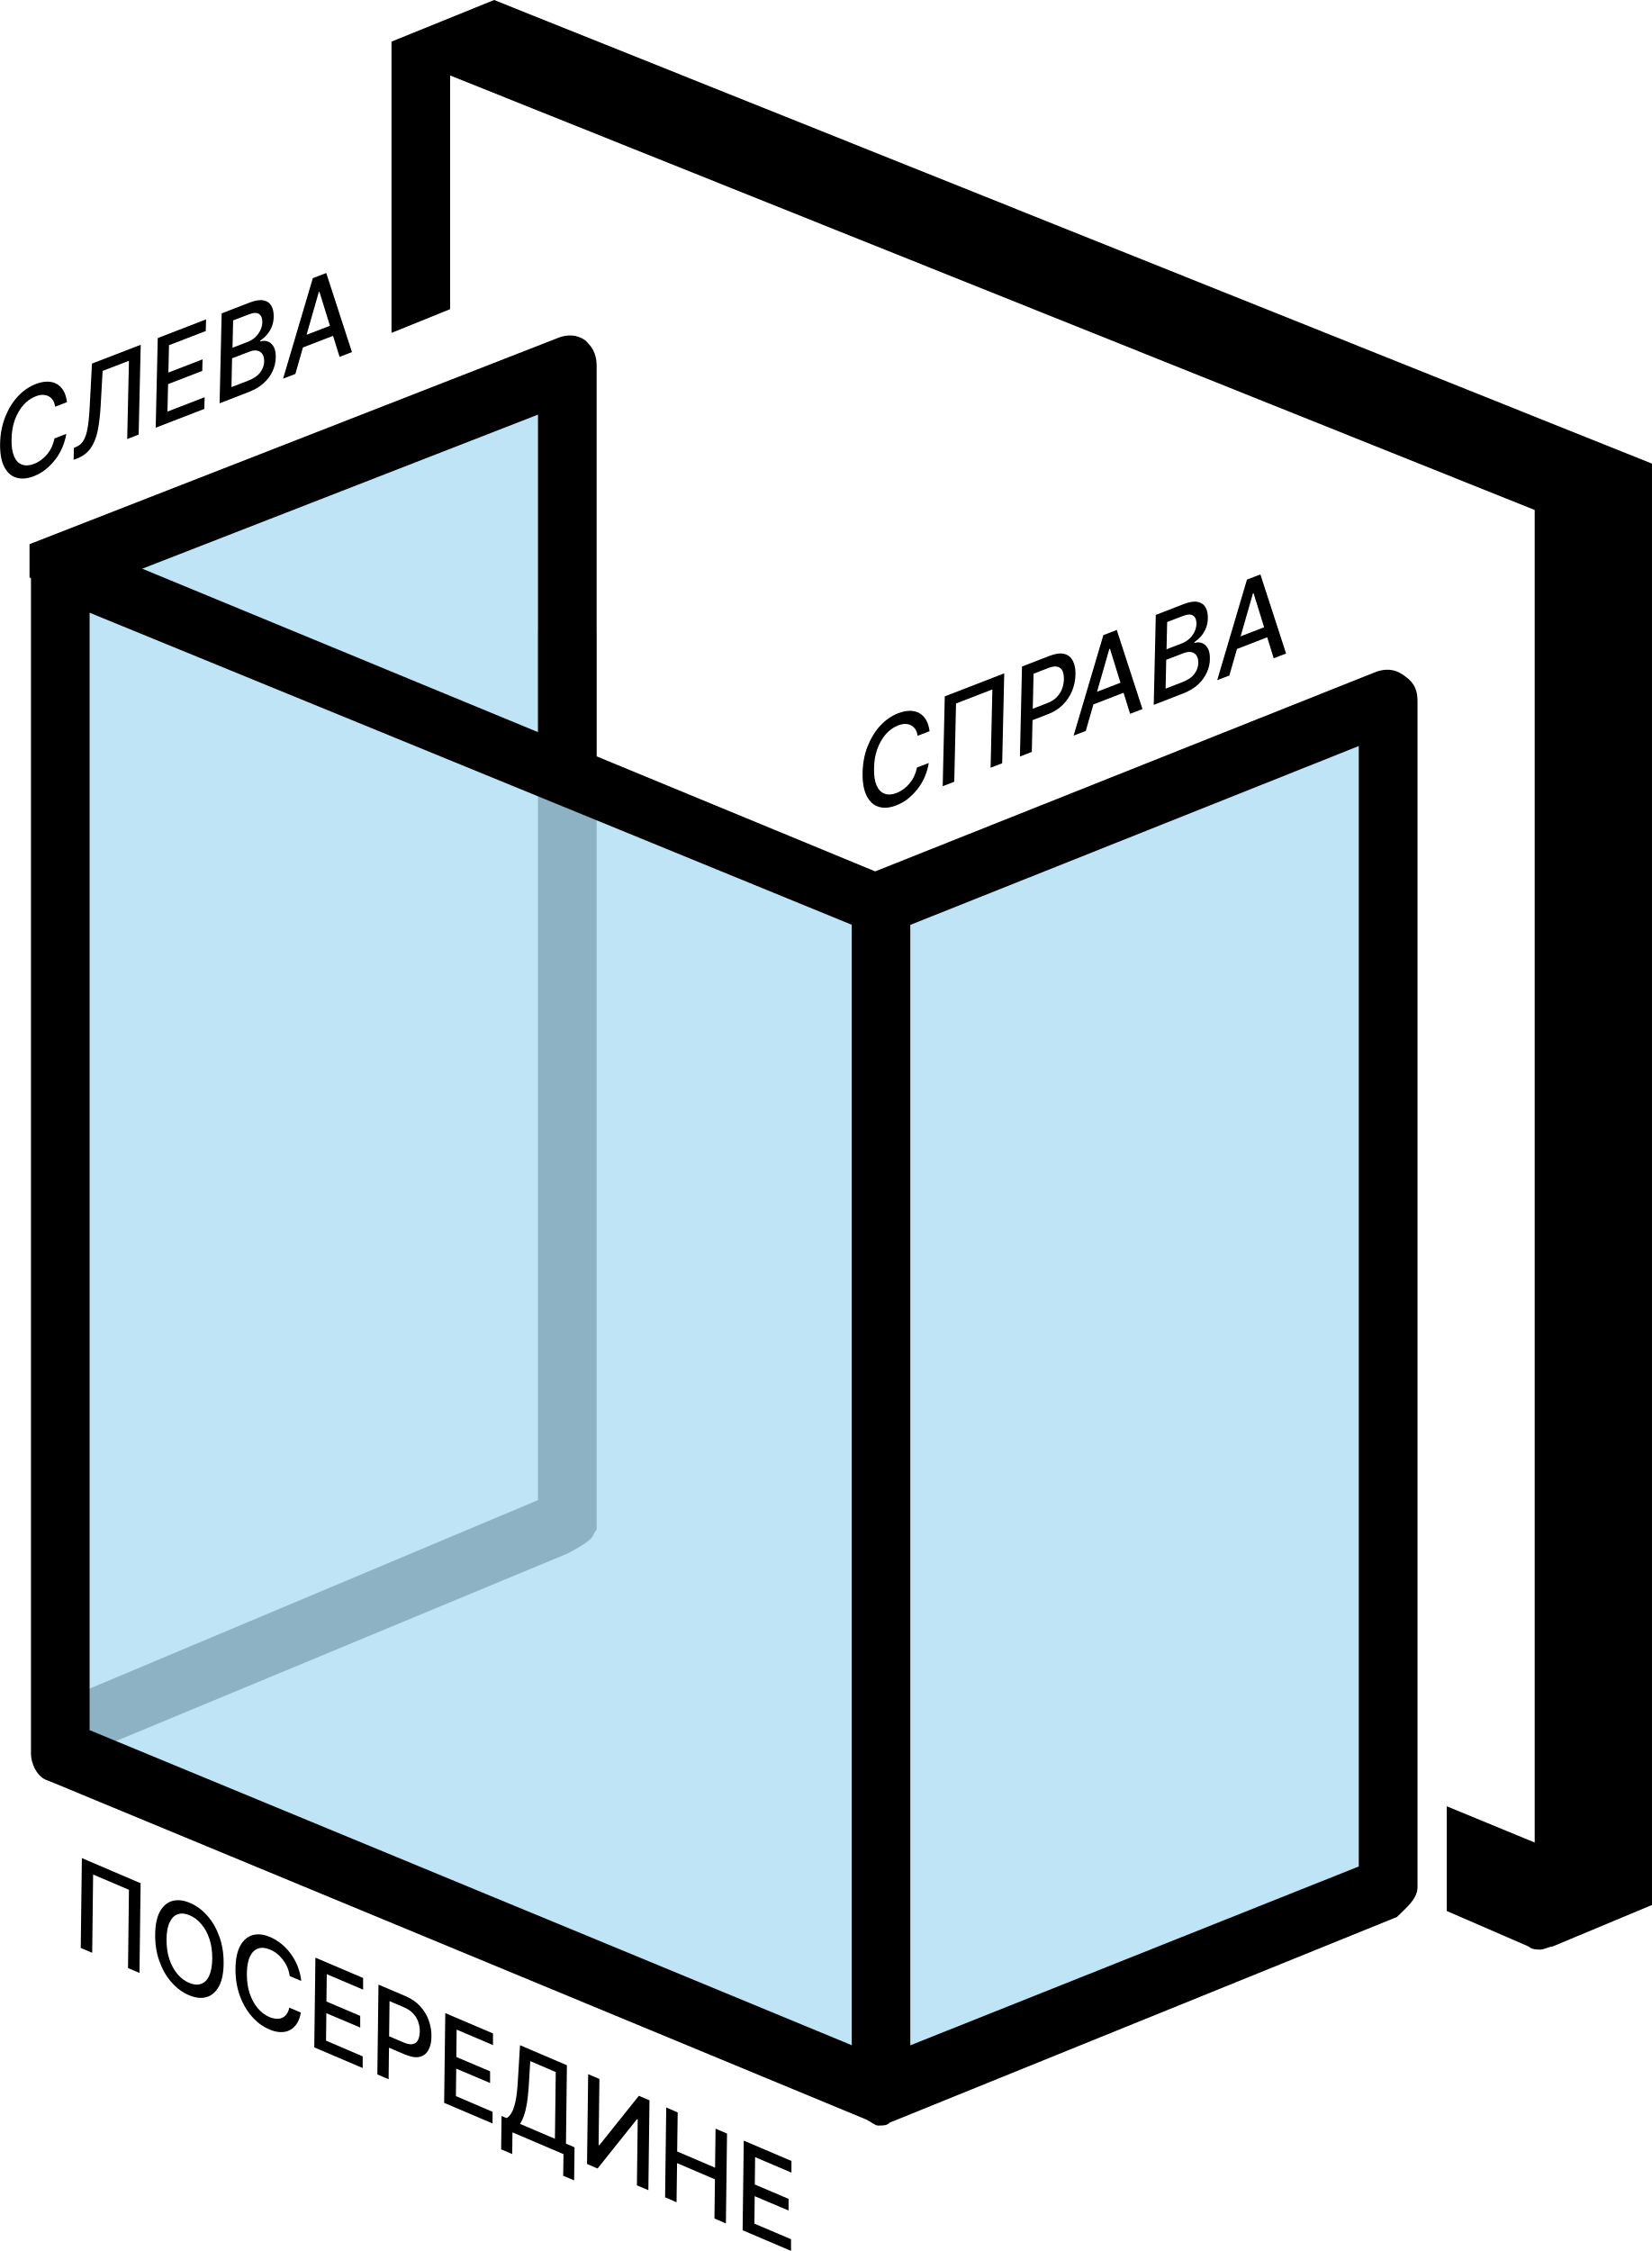
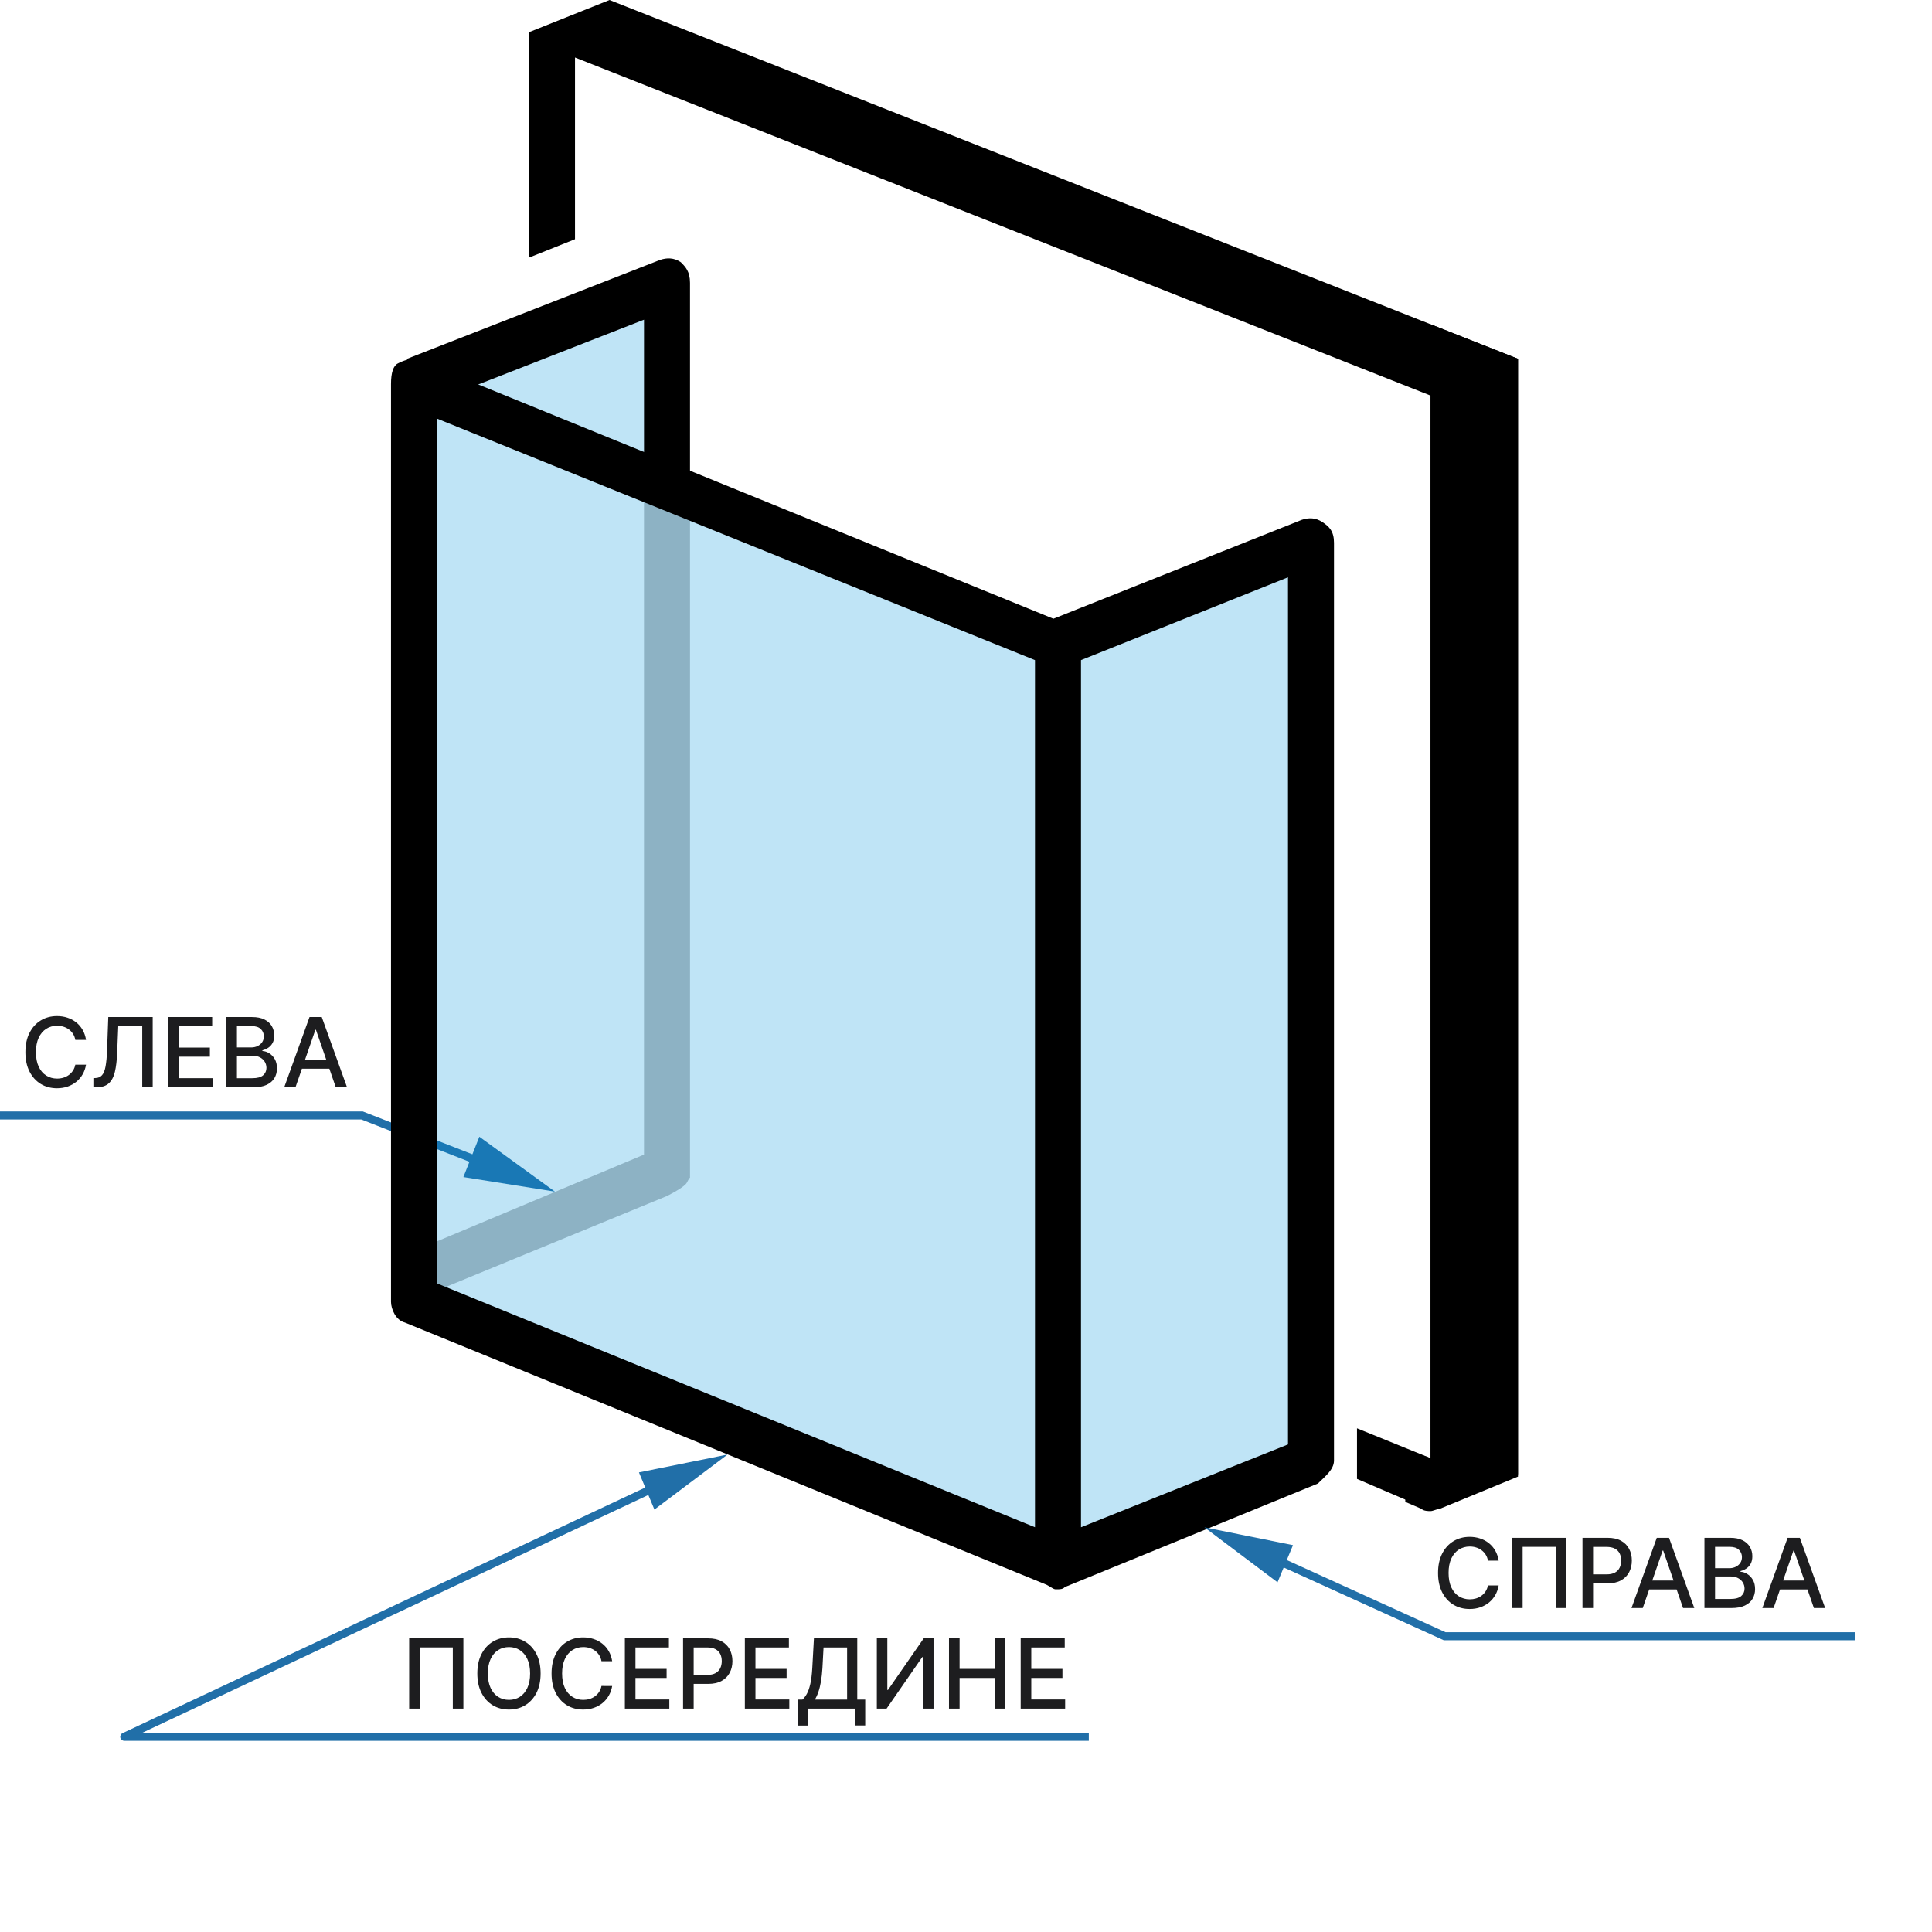
- <svg xmlns="http://www.w3.org/2000/svg" id="Layer_1" width="160" height="218" viewBox="0 0 160 218">
-   <defs>
-     <style>.cls-1{fill:#0094dd;isolation:isolate;opacity:.25;}.cls-2{fill:#bcbcbc;}</style>
-   </defs>
-   <path class="cls-2" d="m57.79,145.28V61.24h-5.68v84.04l-46.7,19.63,2.27,5.18,47.27-19.63s1.7-.86,2.27-1.44c.28-.29.28-.58.57-.86v-2.88Z" />
-   <path class="cls-1" d="m5.7,57.01l49.73-21.31-.76,39.16s30.24,12.22,30.8,11.93,48.97-18.14,48.97-18.14l1.43,114.73-50.41,18.75L5.98,169.33l-.28-112.44v.12Z" />
-   <path d="m3,55.03v114.84c0,.86.57,2.3,1.7,2.59l79.21,32.81c.57.29.85.58,1.14.58.57,0,.85,0,1.14-.29l49.12-19.91c.85-.86,1.99-1.73,1.99-2.88v-114.84c0-1.44-.57-2.01-1.42-2.59-.85-.58-1.7-.58-2.56-.29l-48.55,19.34L6.69,52.15c-1.14-.58-2.27,0-2.84.29-.57.29-.85,1.15-.85,2.59Zm128.61,125.73l-43.44,17.32v-108.51l43.44-17.32v108.51ZM8.68,59.34l73.82,30.22v108.51l-73.82-30.51V59.34Z" />
-   <path d="m52.11,40.15v32.49l5.68,2.01v-39.17c0-1.4-.55-1.97-1.11-2.53-.83-.56-1.66-.56-2.49-.28L2.86,52.7v3.23l4.41,1.68,44.85-17.46Z" />
-   <path d="m47.86,0l-9.94,4.03v28.21l5.68-2.3V7.31l105.05,42.08v129.05l-8.52-3.51v10.14l7.95,3.45c.28.29.85.29,1.14.29s.85-.29,1.14-.29l9.65-4.03V44.9L47.86,0Z" />
-   <path d="m6.48,38.95l-1.14.44c-.04-.27-.11-.48-.23-.65-.11-.17-.26-.29-.43-.38-.17-.08-.36-.12-.57-.12-.21,0-.44.06-.67.15-.43.17-.82.44-1.16.82s-.62.86-.83,1.42c-.21.56-.32,1.19-.33,1.9-.02.71.07,1.27.25,1.68.18.41.44.68.78.79.33.12.71.09,1.14-.07.24-.09.46-.22.68-.37.21-.16.41-.34.59-.56.18-.21.33-.45.45-.71.12-.26.21-.54.27-.83l1.14-.44c-.07.45-.2.89-.38,1.31-.18.43-.41.82-.69,1.18-.28.36-.59.68-.94.96-.35.28-.73.49-1.14.65-.65.25-1.22.29-1.72.13-.5-.16-.88-.52-1.16-1.08-.27-.56-.4-1.3-.38-2.22.02-.93.19-1.78.49-2.56.31-.78.72-1.45,1.23-2,.51-.55,1.09-.95,1.74-1.2.4-.15.77-.23,1.11-.23.34,0,.65.07.91.22.27.15.49.37.66.66s.28.66.34,1.11Z" />
-   <path d="m7.13,44.51l.03-1.14.22-.09c.3-.12.53-.33.71-.62.18-.29.31-.71.4-1.24.09-.53.16-1.23.2-2.08l.22-4.13,4.72-1.82-.2,8.7-1.11.43.17-7.58-2.55.98-.19,3.37c-.05.94-.15,1.76-.29,2.44-.14.68-.37,1.24-.69,1.69-.31.44-.75.77-1.32.99l-.32.12Z" />
-   <path d="m15.08,41.44l.2-8.7,4.68-1.81-.03,1.13-3.56,1.37-.06,2.65,3.31-1.28-.03,1.12-3.31,1.28-.06,2.66,3.6-1.39-.03,1.13-4.73,1.83Z" />
-   <path d="m21.27,39.05l.2-8.7,2.74-1.06c.53-.2.97-.27,1.31-.2s.6.24.76.52c.16.28.24.63.23,1.06,0,.36-.07.69-.19.98-.12.29-.28.55-.47.77-.19.22-.41.41-.64.57v.08c.24-.08.49-.08.72,0s.42.25.57.5c.15.25.22.61.21,1.06-.01.44-.11.88-.3,1.3-.19.42-.47.81-.85,1.16s-.85.63-1.43.86l-2.86,1.11Zm1.15-1.56l1.63-.63c.54-.21.93-.48,1.17-.81.24-.33.36-.68.37-1.05,0-.27-.05-.5-.16-.69-.11-.18-.28-.3-.5-.35-.22-.05-.48-.02-.78.1l-1.67.64-.06,2.79Zm.09-3.81l1.51-.58c.25-.1.48-.24.69-.43.21-.19.37-.41.5-.67.13-.25.19-.52.2-.8,0-.36-.09-.62-.3-.78-.21-.16-.54-.15-.99.02l-1.54.59-.06,2.65Z" />
-   <path d="m28.62,36.21l-1.2.46,2.88-9.73,1.3-.5,2.49,7.66-1.2.46-1.95-6.3-.06.02-2.27,7.93Zm.28-3.48l3.88-1.5-.02,1.1-3.88,1.5.02-1.1Z" />
-   <path d="m90.02,70.82l-1.14.44c-.04-.27-.11-.48-.23-.65s-.26-.29-.43-.38c-.17-.08-.36-.12-.57-.12-.21,0-.44.06-.67.15-.43.17-.82.44-1.16.82-.34.38-.62.86-.83,1.42-.21.56-.32,1.19-.33,1.9-.02.71.07,1.27.25,1.68.19.41.45.68.78.79.33.12.71.1,1.14-.07.24-.09.46-.22.68-.37.21-.16.41-.34.59-.56.17-.21.33-.45.45-.71s.21-.54.27-.83l1.14-.44c-.07.45-.2.89-.38,1.32-.18.43-.41.82-.69,1.18-.28.36-.59.68-.94.96-.35.28-.73.49-1.14.65-.65.25-1.22.29-1.72.13-.5-.16-.88-.52-1.16-1.08-.27-.56-.4-1.3-.38-2.22.02-.93.18-1.78.49-2.56.31-.78.72-1.45,1.23-2,.51-.55,1.09-.95,1.74-1.2.4-.15.77-.23,1.11-.23s.65.07.92.22c.27.15.49.37.66.66.17.29.28.66.34,1.1Z" />
-   <path d="m97.27,65.22l-.2,8.7-1.12.43.17-7.58-3.52,1.36-.17,7.58-1.12.43.2-8.7,5.76-2.23Z" />
-   <path d="m98.79,73.25l.2-8.7,2.66-1.03c.58-.22,1.06-.29,1.44-.19.38.1.65.32.83.68s.27.8.25,1.33c-.01.54-.12,1.05-.32,1.55-.2.5-.5.95-.88,1.34-.39.4-.87.71-1.45.93l-1.83.71.03-1.11,1.73-.67c.37-.14.67-.33.9-.57s.4-.51.52-.8c.11-.3.17-.61.18-.94,0-.33-.04-.6-.14-.81-.1-.21-.27-.35-.49-.4-.23-.06-.53-.01-.9.13l-1.41.55-.17,7.57-1.13.44Z" />
-   <path d="m105.19,70.78l-1.2.46,2.88-9.73,1.3-.5,2.49,7.66-1.2.46-1.95-6.3-.06.02-2.28,7.93Zm.28-3.48l3.88-1.5-.03,1.1-3.88,1.5.03-1.1Z" />
-   <path d="m111.75,68.25l.2-8.7,2.74-1.06c.53-.2.97-.27,1.31-.2.34.07.6.24.76.52.17.28.24.63.23,1.06,0,.36-.07.69-.19.98-.12.29-.28.55-.47.77s-.41.41-.64.57v.08c.25-.08.49-.08.72,0,.23.08.42.25.57.5.15.26.22.61.21,1.06,0,.44-.11.88-.3,1.3s-.47.81-.84,1.16c-.38.35-.86.63-1.43.86l-2.86,1.11Zm1.15-1.56l1.63-.63c.54-.21.93-.48,1.17-.81.24-.33.36-.68.37-1.05,0-.27-.05-.5-.16-.69-.11-.18-.28-.3-.5-.35-.22-.05-.48-.02-.78.1l-1.67.64-.06,2.79Zm.09-3.81l1.51-.58c.25-.1.48-.24.69-.43.21-.19.37-.41.5-.66.12-.25.19-.52.2-.8,0-.36-.09-.62-.31-.78s-.54-.15-.99.02l-1.54.59-.06,2.65Z" />
-   <path d="m119.1,65.41l-1.2.46,2.88-9.74,1.3-.5,2.49,7.66-1.2.46-1.95-6.3-.06.02-2.28,7.93Zm.28-3.48l3.88-1.5-.03,1.1-3.88,1.5.03-1.1Z" />
-   <path d="m13.62,182.37l-.11,8.7-1.11-.47.09-7.58-3.47-1.48-.09,7.58-1.11-.47.11-8.7,5.68,2.43Z" />
-   <path d="m21.66,190.17c-.01.93-.16,1.66-.46,2.21-.3.54-.7.89-1.2,1.03-.5.15-1.07.08-1.71-.19-.64-.27-1.2-.7-1.7-1.27s-.88-1.25-1.16-2.04c-.28-.79-.41-1.65-.4-2.57.01-.93.16-1.66.46-2.21.3-.54.7-.89,1.2-1.03s1.08-.08,1.71.19c.64.27,1.2.69,1.7,1.26.5.57.88,1.25,1.16,2.04.28.79.41,1.65.4,2.58Zm-1.1-.47c0-.71-.08-1.35-.27-1.91-.19-.57-.45-1.05-.78-1.44-.33-.39-.71-.68-1.13-.86-.42-.18-.8-.22-1.14-.11-.34.11-.6.36-.8.77-.2.4-.3.96-.31,1.67,0,.71.08,1.34.27,1.91.19.57.45,1.05.78,1.44.33.39.71.68,1.13.86.42.18.8.22,1.14.11.34-.11.61-.36.8-.77s.3-.96.31-1.67Z" />
-   <path d="m29.18,191.85l-1.12-.48c-.04-.3-.12-.59-.23-.85s-.26-.51-.43-.73c-.17-.22-.36-.42-.57-.58-.21-.17-.43-.3-.67-.4-.42-.18-.81-.22-1.14-.11-.34.11-.61.37-.8.77-.2.4-.3.96-.31,1.66,0,.71.08,1.35.27,1.91.19.57.45,1.05.78,1.44.33.39.71.68,1.13.86.23.1.45.15.66.17.21.01.4-.01.57-.09.17-.07.32-.19.44-.36.12-.16.21-.37.26-.63l1.12.48c-.07.4-.19.75-.36,1.03-.18.28-.4.5-.67.65-.27.15-.58.22-.92.21-.34,0-.72-.09-1.12-.27-.64-.27-1.2-.69-1.7-1.27-.49-.57-.88-1.25-1.16-2.04-.28-.79-.41-1.65-.4-2.57.01-.93.16-1.66.46-2.21.3-.54.7-.89,1.2-1.03.5-.15,1.07-.08,1.71.19.39.17.75.39,1.09.67.34.28.64.6.91.97.27.37.49.77.66,1.21.17.44.29.91.34,1.4Z" />
-   <path d="m30.44,198.29l.11-8.7,4.62,1.97v1.13s-3.52-1.5-3.52-1.5l-.03,2.65,3.27,1.39v1.13s-3.28-1.39-3.28-1.39l-.03,2.66,3.55,1.52v1.13s-4.67-1.99-4.67-1.99Z" />
-   <path d="m36.55,200.9l.11-8.7,2.62,1.12c.57.24,1.05.57,1.42.98.37.41.65.86.83,1.37.18.51.27,1.03.26,1.56,0,.54-.11.98-.3,1.32-.19.35-.48.56-.86.65-.38.09-.86,0-1.43-.24l-1.81-.77v-1.11s1.72.73,1.72.73c.36.15.66.21.88.15.23-.05.4-.18.5-.4.11-.21.16-.48.17-.81s-.05-.64-.15-.94c-.1-.3-.27-.57-.49-.81-.22-.24-.52-.44-.89-.6l-1.4-.6-.09,7.57-1.11-.48Z" />
-   <path d="m43.02,203.66l.11-8.7,4.62,1.97v1.13s-3.52-1.5-3.52-1.5l-.03,2.65,3.27,1.39v1.13s-3.28-1.39-3.28-1.39l-.03,2.66,3.55,1.52v1.13s-4.67-1.99-4.67-1.99Z" />
-   <path d="m48.54,208.14l.04-3.22.49.21c.17-.09.33-.26.47-.5.15-.24.27-.6.38-1.07.11-.47.18-1.1.23-1.89l.22-3.6,4.54,1.94-.09,7.59.83.36-.04,3.2-1.06-.45.03-2.09-4.94-2.11-.03,2.1-1.06-.45Zm1.83-2.45l3.38,1.44.08-6.46-2.47-1.06-.15,2.5c-.04.6-.1,1.13-.17,1.59-.08.46-.17.85-.29,1.18-.11.33-.24.59-.38.8Z" />
-   <path d="m56.96,200.87l1.1.47-.08,6.39.07.03,3.83-4.79,1.03.44-.11,8.7-1.11-.47.08-6.38-.07-.03-3.82,4.78-1.02-.44.11-8.7Z" />
-   <path d="m64.42,212.8l.11-8.7,1.11.48-.05,3.78,3.67,1.57.05-3.78,1.11.48-.11,8.7-1.11-.48.05-3.79-3.67-1.57-.05,3.79-1.11-.48Z" />
-   <path d="m71.93,216.01l.11-8.7,4.62,1.97v1.13s-3.52-1.5-3.52-1.5l-.03,2.65,3.27,1.39v1.13s-3.28-1.39-3.28-1.39l-.03,2.66,3.55,1.51v1.13s-4.67-1.99-4.67-1.99Z" />
+ <svg xmlns="http://www.w3.org/2000/svg" width="240" height="240" viewBox="0 0 240 240" fill="none">
+   <path fill-rule="evenodd" clip-rule="evenodd" d="M0 138.066H44.977H45.071L45.159 138.101L66.751 146.55L66.386 147.481L44.883 139.066H0V138.066Z" fill="#216FA8" />
+   <path d="M57.563 146.217L68.936 148.027L59.545 141.209L57.563 146.217Z" fill="#216FA8" />
+   <path d="M10.684 129.177H9.355C9.304 128.893 9.209 128.643 9.069 128.427C8.93 128.211 8.76 128.028 8.558 127.877C8.356 127.727 8.13 127.613 7.88 127.537C7.633 127.46 7.37 127.422 7.092 127.422C6.589 127.422 6.139 127.548 5.741 127.801C5.346 128.054 5.034 128.424 4.804 128.913C4.576 129.402 4.463 129.998 4.463 130.703C4.463 131.413 4.576 132.012 4.804 132.501C5.034 132.99 5.348 133.359 5.745 133.609C6.143 133.859 6.591 133.984 7.088 133.984C7.363 133.984 7.625 133.947 7.872 133.873C8.122 133.797 8.348 133.684 8.549 133.537C8.751 133.389 8.922 133.208 9.061 132.995C9.203 132.779 9.301 132.532 9.355 132.254L10.684 132.258C10.613 132.687 10.476 133.082 10.271 133.443C10.069 133.801 9.809 134.11 9.491 134.372C9.176 134.63 8.815 134.831 8.409 134.973C8.003 135.115 7.559 135.186 7.079 135.186C6.324 135.186 5.65 135.007 5.059 134.649C4.468 134.288 4.003 133.772 3.662 133.102C3.324 132.431 3.155 131.632 3.155 130.703C3.155 129.771 3.325 128.971 3.666 128.304C4.007 127.633 4.473 127.119 5.064 126.761C5.655 126.4 6.326 126.22 7.079 126.22C7.542 126.22 7.974 126.287 8.375 126.42C8.778 126.551 9.14 126.744 9.461 127C9.782 127.252 10.048 127.562 10.258 127.929C10.469 128.292 10.611 128.708 10.684 129.177ZM11.6 135.066V133.924L11.855 133.916C12.202 133.907 12.475 133.789 12.673 133.562C12.875 133.335 13.021 132.968 13.112 132.463C13.206 131.957 13.268 131.282 13.3 130.439L13.449 126.339H18.967V135.066H17.668V127.456H14.689L14.553 130.788C14.516 131.723 14.422 132.508 14.271 133.145C14.121 133.778 13.865 134.257 13.504 134.581C13.146 134.904 12.636 135.066 11.975 135.066H11.6ZM20.885 135.066V126.339H26.357V127.473H22.202V130.132H26.071V131.261H22.202V133.933H26.408V135.066H20.885ZM28.116 135.066V126.339H31.311C31.931 126.339 32.444 126.441 32.85 126.646C33.256 126.848 33.56 127.122 33.762 127.468C33.964 127.812 34.064 128.2 34.064 128.632C34.064 128.995 33.998 129.302 33.864 129.552C33.73 129.799 33.552 129.998 33.327 130.149C33.105 130.297 32.861 130.404 32.594 130.473V130.558C32.884 130.572 33.167 130.666 33.442 130.839C33.721 131.01 33.951 131.252 34.133 131.568C34.314 131.883 34.405 132.267 34.405 132.718C34.405 133.164 34.3 133.565 34.09 133.92C33.883 134.272 33.562 134.552 33.127 134.76C32.692 134.964 32.137 135.066 31.461 135.066H28.116ZM29.432 133.937H31.333C31.963 133.937 32.415 133.815 32.688 133.571C32.961 133.326 33.097 133.021 33.097 132.654C33.097 132.379 33.027 132.126 32.888 131.896C32.749 131.666 32.55 131.483 32.292 131.346C32.036 131.21 31.732 131.142 31.38 131.142H29.432V133.937ZM29.432 130.115H31.197C31.492 130.115 31.758 130.058 31.993 129.944C32.232 129.831 32.421 129.672 32.56 129.467C32.702 129.26 32.773 129.015 32.773 128.734C32.773 128.373 32.647 128.071 32.394 127.826C32.141 127.582 31.753 127.46 31.23 127.46H29.432V130.115ZM36.704 135.066H35.306L38.447 126.339H39.968L43.109 135.066H41.711L39.244 127.924H39.176L36.704 135.066ZM36.939 131.649H41.473V132.757H36.939V131.649Z" fill="#1D1D1F" />
+   <path d="M85.714 143.429V60H80V143.429L50 156L52.286 161.143L82.857 148.571C82.857 148.571 84.571 147.714 85.143 147.143C85.429 146.857 85.429 146.571 85.714 146.286C85.714 145.714 85.714 143.429 85.714 143.429Z" fill="#BCBCBC" />
+   <path opacity="0.25" d="M52.286 48.573L81.714 35.145L83.143 60.287C83.143 60.287 130.571 80.573 131.143 80.287C131.714 80.002 162.286 68.287 162.286 68.287L163.714 182.002L132 194.002L52 161.43L52.286 48.573Z" fill="#0094DD" />
+   <path d="M48.571 47.717V161.717C48.571 162.574 49.143 164.003 50.286 164.288L130 196.86C130.571 197.145 130.857 197.431 131.143 197.431C131.714 197.431 132 197.431 132.286 197.145L163.714 184.288C164.571 183.431 165.714 182.574 165.714 181.431V67.431C165.714 66.003 165.143 65.431 164.286 64.86C163.429 64.288 162.571 64.288 161.714 64.574L130.857 76.86L52.286 44.86C51.143 44.288 50 44.86 49.429 45.145C48.857 45.431 48.571 46.288 48.571 47.717ZM160 179.431L134.286 189.717V82.003L160 71.717V179.431ZM54.286 52.003L128.571 82.003V189.717L54.286 159.431V52.003Z" fill="black" />
+   <path d="M80 39.714V58.285L85.714 60.285V35.142C85.714 33.714 85.143 33.142 84.571 32.571C83.714 32 82.857 32 82 32.285L50.571 44.571V47.714L55.143 49.428L80 39.714Z" fill="black" />
+   <path d="M177.714 40.285V52.857V58.571V181.142L168.571 177.428V183.714L176.571 187.142C176.857 187.428 177.429 187.428 177.714 187.428C178 187.428 178.571 187.142 178.857 187.142L188.571 183.142V44.571L177.714 40.285Z" fill="black" />
+   <path d="M75.714 0L65.714 4V4.286V21.143V32L71.429 29.714V21.429V7.143L177.714 49.143V181.143L174.571 180V186.571L176.571 187.429C176.857 187.714 177.429 187.714 177.714 187.714C178 187.714 178.571 187.429 178.857 187.429L188.571 183.429V44.571L75.714 0Z" fill="black" />
+   <path fill-rule="evenodd" clip-rule="evenodd" d="M179.57 202.758L152.169 190.303L151.755 191.213L179.255 203.713L179.353 203.758H179.462H230.465V202.758H179.57Z" fill="#216FA8" />
+   <path d="M160.62 191.943L149.614 189.724L158.7 196.56L160.62 191.943Z" fill="#216FA8" />
+   <path d="M186.169 193.869H184.839C184.788 193.585 184.693 193.335 184.554 193.119C184.415 192.903 184.244 192.719 184.043 192.569C183.841 192.418 183.615 192.305 183.365 192.228C183.118 192.151 182.855 192.113 182.577 192.113C182.074 192.113 181.624 192.239 181.226 192.492C180.831 192.745 180.518 193.116 180.288 193.604C180.061 194.093 179.947 194.69 179.947 195.394C179.947 196.104 180.061 196.704 180.288 197.192C180.518 197.681 180.832 198.05 181.23 198.3C181.628 198.55 182.075 198.675 182.572 198.675C182.848 198.675 183.109 198.638 183.356 198.565C183.606 198.488 183.832 198.376 184.034 198.228C184.236 198.08 184.406 197.9 184.545 197.687C184.687 197.471 184.785 197.224 184.839 196.945L186.169 196.95C186.098 197.379 185.96 197.773 185.756 198.134C185.554 198.492 185.294 198.802 184.976 199.063C184.66 199.322 184.3 199.522 183.893 199.664C183.487 199.806 183.044 199.877 182.564 199.877C181.808 199.877 181.135 199.698 180.544 199.34C179.953 198.979 179.487 198.464 179.146 197.793C178.808 197.123 178.639 196.323 178.639 195.394C178.639 194.462 178.81 193.663 179.151 192.995C179.491 192.325 179.957 191.81 180.548 191.452C181.139 191.092 181.811 190.911 182.564 190.911C183.027 190.911 183.459 190.978 183.859 191.112C184.263 191.242 184.625 191.435 184.946 191.691C185.267 191.944 185.533 192.254 185.743 192.62C185.953 192.984 186.095 193.4 186.169 193.869ZM194.567 191.031V199.758H193.255V192.156H189.147V199.758H187.834V191.031H194.567ZM196.581 199.758V191.031H199.691C200.37 191.031 200.933 191.154 201.379 191.401C201.825 191.648 202.159 191.987 202.38 192.415C202.602 192.842 202.713 193.322 202.713 193.856C202.713 194.393 202.6 194.876 202.376 195.305C202.154 195.731 201.819 196.069 201.37 196.319C200.924 196.566 200.363 196.69 199.687 196.69H197.548V195.573H199.568C199.997 195.573 200.345 195.499 200.612 195.352C200.879 195.201 201.075 194.996 201.2 194.738C201.325 194.479 201.387 194.185 201.387 193.856C201.387 193.526 201.325 193.234 201.2 192.978C201.075 192.722 200.877 192.522 200.608 192.377C200.341 192.232 199.988 192.16 199.551 192.16H197.897V199.758H196.581ZM204.068 199.758H202.67L205.811 191.031H207.332L210.473 199.758H209.075L206.608 192.616H206.539L204.068 199.758ZM204.302 196.34H208.836V197.448H204.302V196.34ZM211.733 199.758V191.031H214.929C215.548 191.031 216.061 191.133 216.467 191.337C216.874 191.539 217.178 191.813 217.379 192.16C217.581 192.504 217.682 192.891 217.682 193.323C217.682 193.687 217.615 193.994 217.481 194.244C217.348 194.491 217.169 194.69 216.945 194.84C216.723 194.988 216.479 195.096 216.212 195.164V195.249C216.501 195.263 216.784 195.357 217.06 195.531C217.338 195.701 217.568 195.944 217.75 196.259C217.932 196.575 218.023 196.958 218.023 197.41C218.023 197.856 217.918 198.256 217.707 198.612C217.5 198.964 217.179 199.244 216.744 199.451C216.31 199.656 215.754 199.758 215.078 199.758H211.733ZM213.05 198.629H214.95C215.581 198.629 216.033 198.506 216.305 198.262C216.578 198.018 216.714 197.712 216.714 197.346C216.714 197.07 216.645 196.817 216.506 196.587C216.366 196.357 216.168 196.174 215.909 196.038C215.653 195.901 215.349 195.833 214.997 195.833H213.05V198.629ZM213.05 194.806H214.814C215.109 194.806 215.375 194.749 215.611 194.636C215.849 194.522 216.038 194.363 216.178 194.158C216.32 193.951 216.391 193.707 216.391 193.425C216.391 193.065 216.264 192.762 216.011 192.518C215.758 192.273 215.371 192.151 214.848 192.151H213.05V194.806ZM220.322 199.758H218.924L222.065 191.031H223.586L226.727 199.758H225.329L222.861 192.616H222.793L220.322 199.758ZM220.556 196.34H225.09V197.448H220.556V196.34Z" fill="#1D1D1F" />
+   <path fill-rule="evenodd" clip-rule="evenodd" d="M15.224 215.295L86.454 181.826L86.879 182.731L17.677 215.247H135.256V216.247H15.437C15.203 216.247 15 216.085 14.949 215.856C14.898 215.628 15.012 215.394 15.224 215.295Z" fill="#216FA8" />
+   <path d="M79.373 182.906L90.378 180.687L81.292 187.523L79.373 182.906Z" fill="#216FA8" />
+   <path d="M57.562 203.521V212.248H56.249V204.646H52.141V212.248H50.828V203.521H57.562ZM67.156 207.884C67.156 208.816 66.986 209.617 66.645 210.288C66.304 210.955 65.836 211.47 65.243 211.83C64.652 212.188 63.98 212.367 63.227 212.367C62.471 212.367 61.797 212.188 61.203 211.83C60.612 211.47 60.146 210.954 59.805 210.284C59.464 209.613 59.294 208.813 59.294 207.884C59.294 206.953 59.464 206.153 59.805 205.485C60.146 204.815 60.612 204.301 61.203 203.943C61.797 203.582 62.471 203.401 63.227 203.401C63.98 203.401 64.652 203.582 65.243 203.943C65.836 204.301 66.304 204.815 66.645 205.485C66.986 206.153 67.156 206.953 67.156 207.884ZM65.852 207.884C65.852 207.174 65.737 206.576 65.507 206.09C65.279 205.602 64.967 205.232 64.569 204.982C64.174 204.73 63.727 204.603 63.227 204.603C62.724 204.603 62.275 204.73 61.88 204.982C61.486 205.232 61.173 205.602 60.943 206.09C60.716 206.576 60.602 207.174 60.602 207.884C60.602 208.595 60.716 209.194 60.943 209.683C61.173 210.169 61.486 210.538 61.88 210.791C62.275 211.041 62.724 211.166 63.227 211.166C63.727 211.166 64.174 211.041 64.569 210.791C64.967 210.538 65.279 210.169 65.507 209.683C65.737 209.194 65.852 208.595 65.852 207.884ZM76.046 206.359H74.717C74.665 206.075 74.57 205.825 74.431 205.609C74.292 205.393 74.121 205.21 73.92 205.059C73.718 204.909 73.492 204.795 73.242 204.718C72.995 204.642 72.732 204.603 72.454 204.603C71.951 204.603 71.501 204.73 71.103 204.982C70.708 205.235 70.396 205.606 70.165 206.095C69.938 206.583 69.825 207.18 69.825 207.884C69.825 208.595 69.938 209.194 70.165 209.683C70.396 210.171 70.71 210.541 71.107 210.791C71.505 211.041 71.952 211.166 72.45 211.166C72.725 211.166 72.987 211.129 73.234 211.055C73.484 210.978 73.71 210.866 73.911 210.718C74.113 210.57 74.283 210.39 74.423 210.177C74.565 209.961 74.663 209.714 74.717 209.436L76.046 209.44C75.975 209.869 75.837 210.264 75.633 210.624C75.431 210.982 75.171 211.292 74.853 211.553C74.538 211.812 74.177 212.012 73.771 212.154C73.364 212.296 72.921 212.367 72.441 212.367C71.685 212.367 71.012 212.188 70.421 211.83C69.83 211.47 69.364 210.954 69.023 210.284C68.685 209.613 68.516 208.813 68.516 207.884C68.516 206.953 68.687 206.153 69.028 205.485C69.369 204.815 69.835 204.301 70.425 203.943C71.016 203.582 71.688 203.401 72.441 203.401C72.904 203.401 73.336 203.468 73.737 203.602C74.14 203.732 74.502 203.926 74.823 204.181C75.144 204.434 75.41 204.744 75.62 205.11C75.83 205.474 75.972 205.89 76.046 206.359ZM77.622 212.248V203.521H83.093V204.654H78.939V207.313H82.808V208.443H78.939V211.115H83.145V212.248H77.622ZM84.852 212.248V203.521H87.963C88.642 203.521 89.205 203.644 89.651 203.892C90.097 204.139 90.43 204.477 90.652 204.906C90.874 205.332 90.984 205.812 90.984 206.346C90.984 206.883 90.872 207.366 90.648 207.795C90.426 208.221 90.091 208.559 89.642 208.809C89.196 209.056 88.635 209.18 87.959 209.18H85.82V208.063H87.84C88.269 208.063 88.617 207.99 88.884 207.842C89.151 207.691 89.347 207.487 89.472 207.228C89.597 206.97 89.659 206.676 89.659 206.346C89.659 206.017 89.597 205.724 89.472 205.468C89.347 205.213 89.149 205.012 88.879 204.867C88.612 204.722 88.26 204.65 87.823 204.65H86.169V212.248H84.852ZM92.528 212.248V203.521H98V204.654H93.845V207.313H97.714V208.443H93.845V211.115H98.051V212.248H92.528ZM99.098 214.357V211.132H99.673C99.869 210.967 100.053 210.732 100.223 210.428C100.393 210.124 100.538 209.714 100.658 209.197C100.777 208.68 100.859 208.017 100.905 207.207L101.109 203.521H106.492V211.132H107.48V214.345H106.219V212.248H100.359V214.357H99.098ZM101.224 211.132H105.23V204.654H102.303L102.166 207.207C102.129 207.823 102.068 208.377 101.983 208.869C101.901 209.36 101.794 209.795 101.663 210.173C101.536 210.548 101.389 210.867 101.224 211.132ZM108.923 203.521H110.227V209.93H110.308L114.748 203.521H115.967V212.248H114.65V205.847H114.569L110.137 212.248H108.923V203.521ZM117.887 212.248V203.521H119.204V207.313H123.555V203.521H124.876V212.248H123.555V208.443H119.204V212.248H117.887ZM126.794 212.248V203.521H132.265V204.654H128.11V207.313H131.98V208.443H128.11V211.115H132.316V212.248H126.794Z" fill="#1D1D1F" />
</svg>
